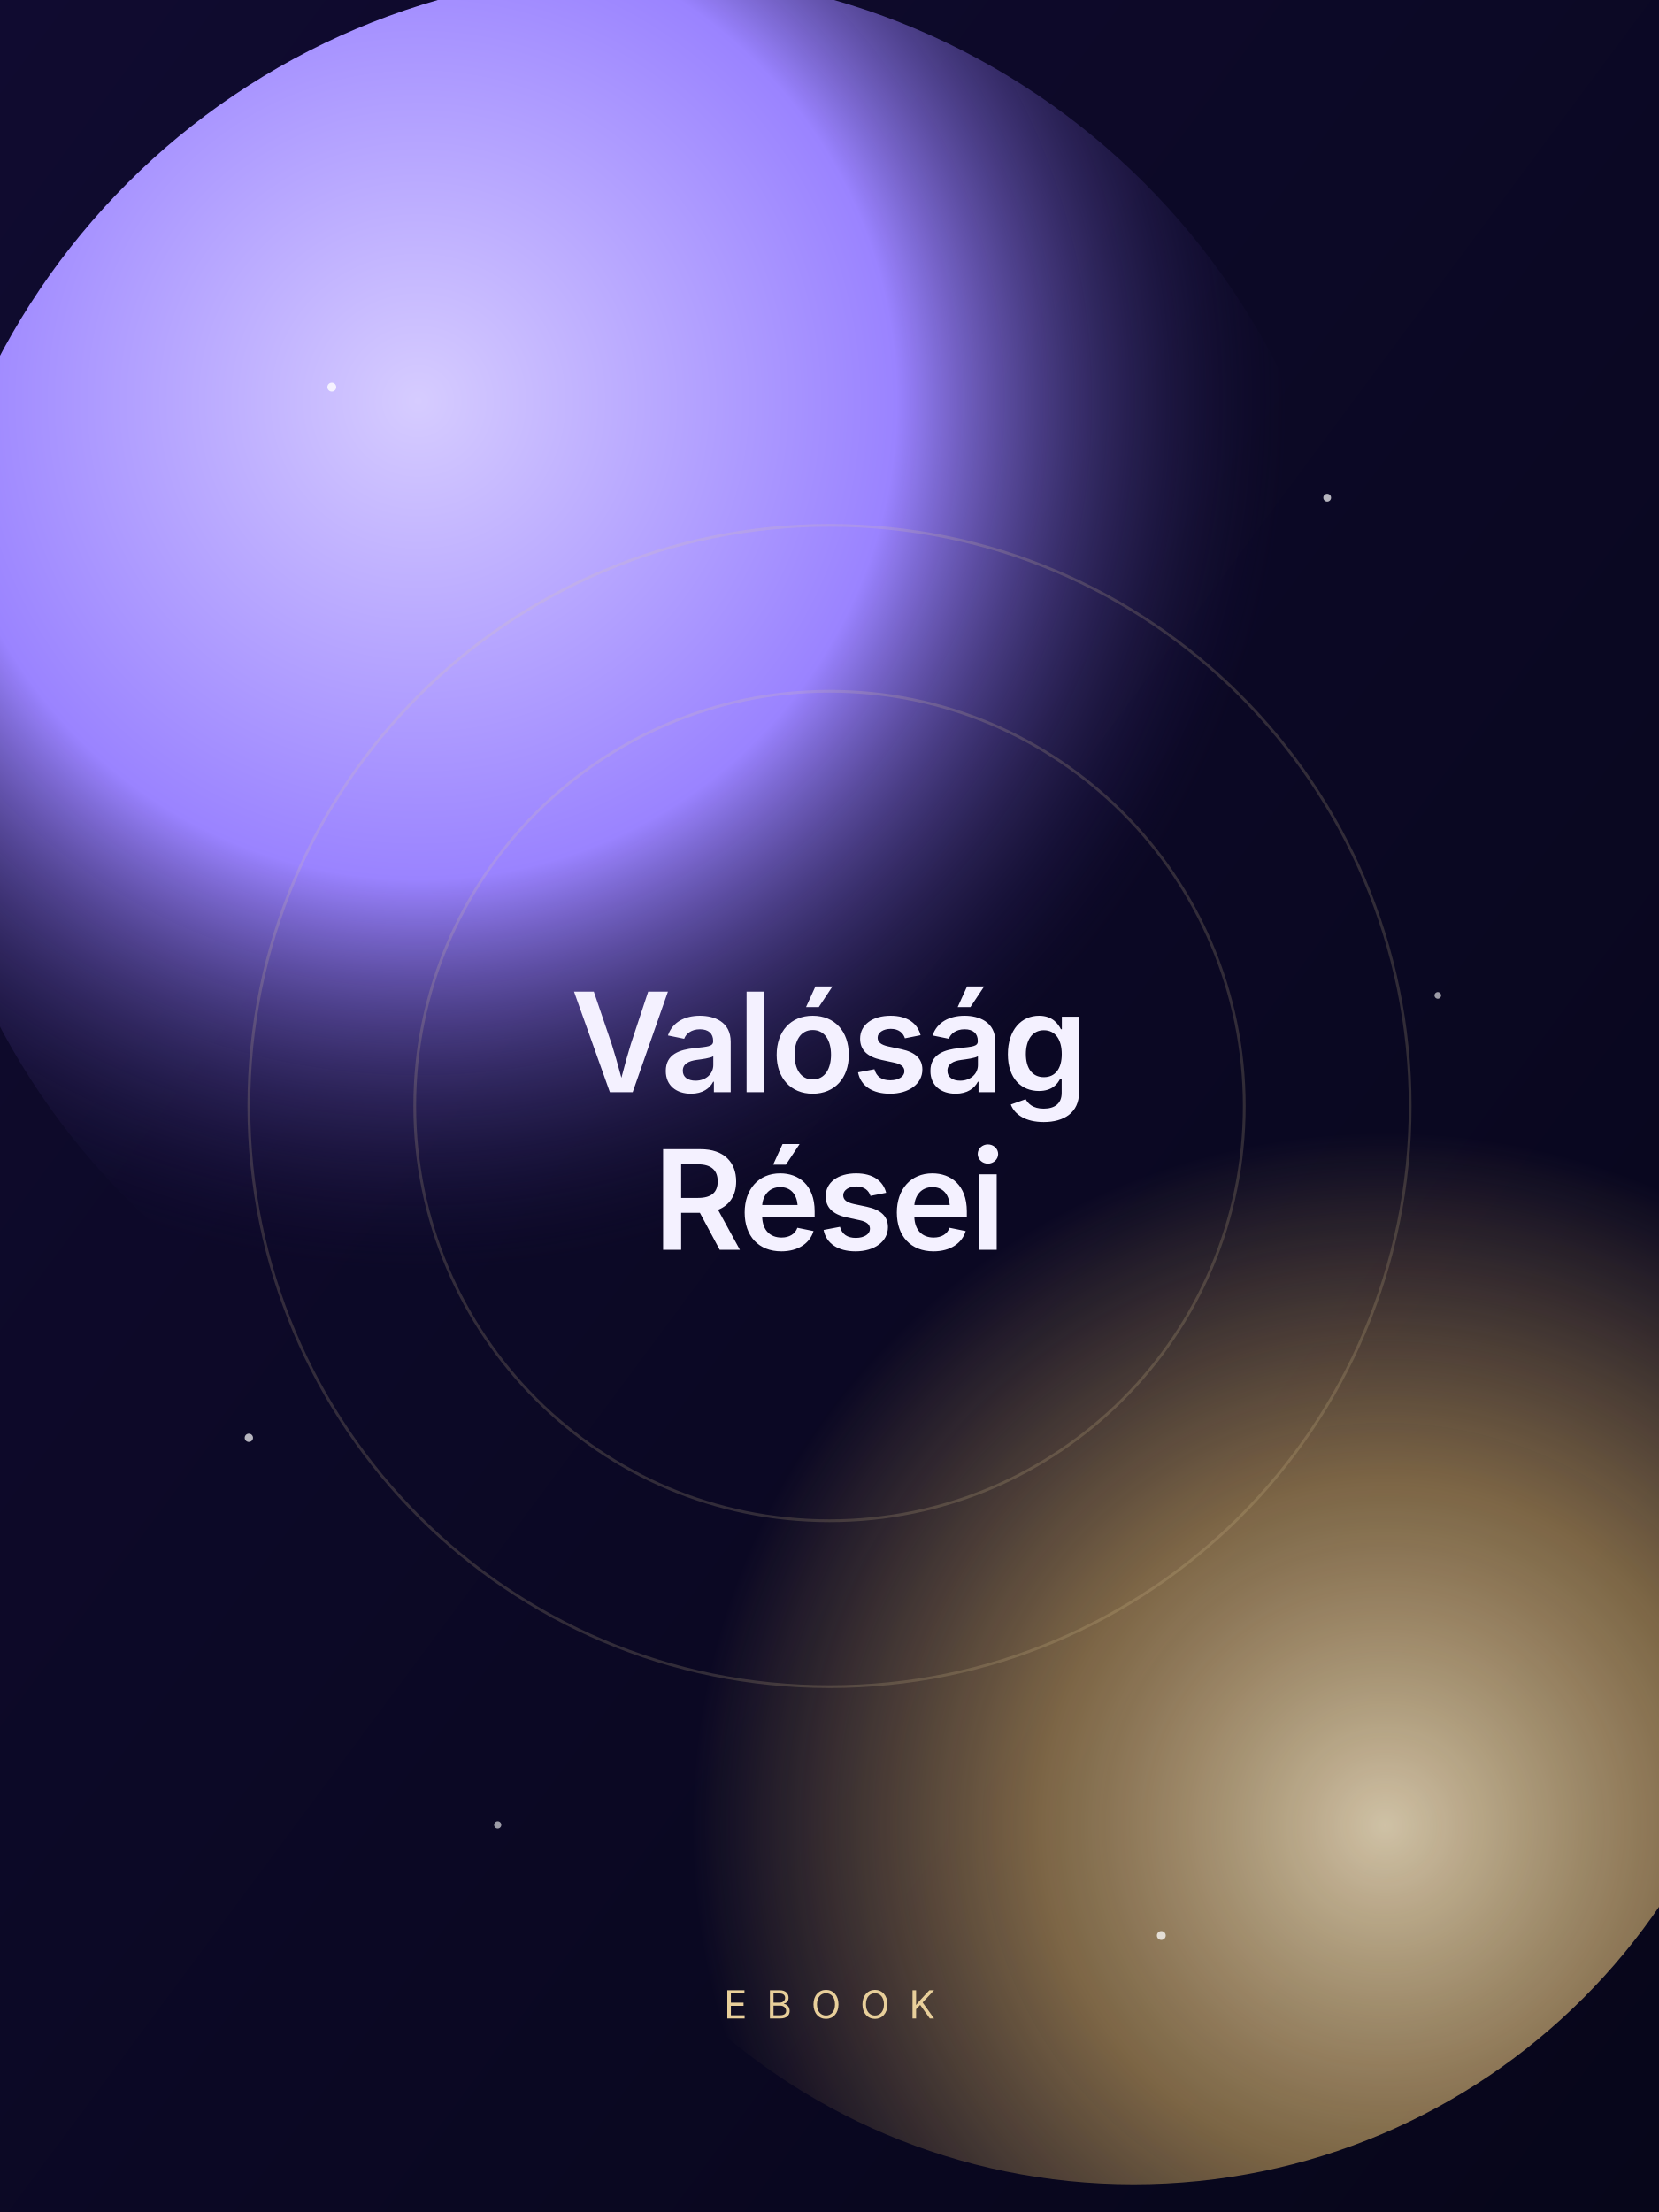
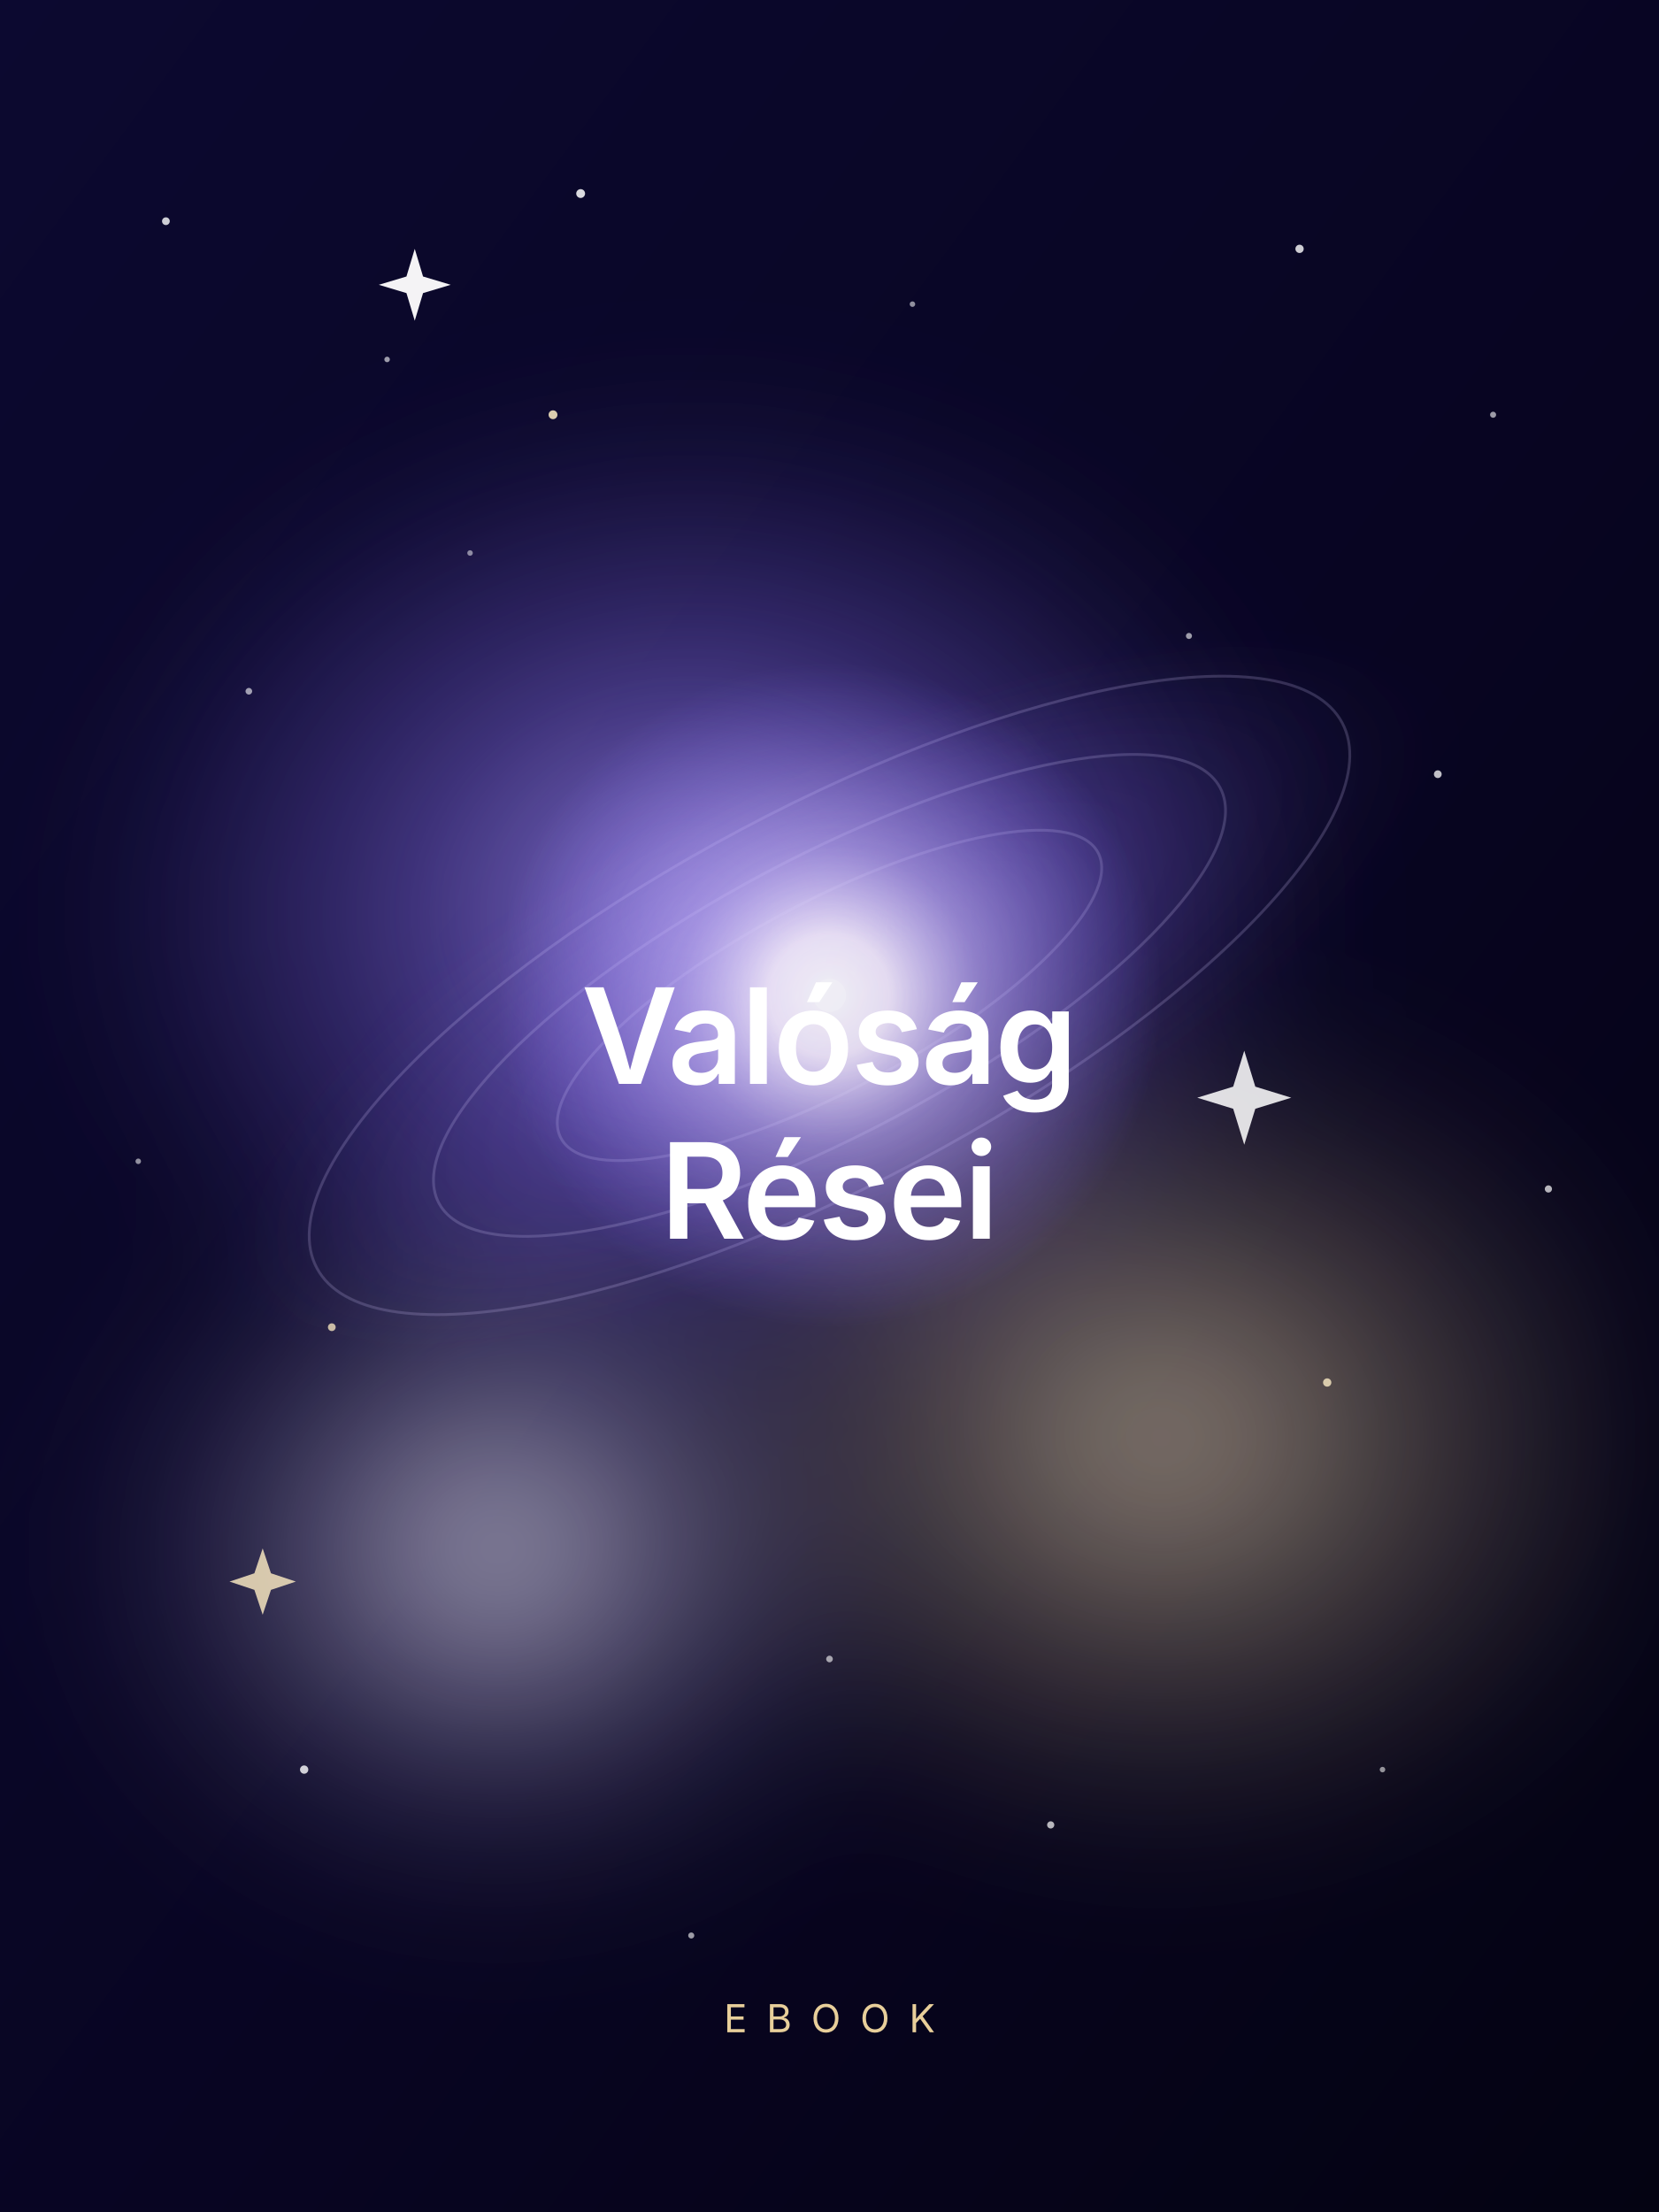
- <svg xmlns="http://www.w3.org/2000/svg" viewBox="0 0 600 800" role="img" aria-label="Valóság Rései — absztrakt borító">
+ <svg xmlns="http://www.w3.org/2000/svg" viewBox="0 0 600 800" role="img" aria-label="Valóság Rései — univerzum">
  <defs>
-     <radialGradient id="orb1" cx="35%" cy="30%" r="60%">
-       <stop offset="0" stop-color="#d6ccff" />
-       <stop offset="55%" stop-color="#9a83ff" />
-       <stop offset="100%" stop-color="#1a1140" stop-opacity="0" />
+     <linearGradient id="space" x1="0" y1="0" x2="1" y2="1">
+       <stop offset="0" stop-color="#0c0930" />
+       <stop offset="55%" stop-color="#080522" />
+       <stop offset="100%" stop-color="#040312" />
+     </linearGradient>
+     <radialGradient id="nebPurple" cx="50%" cy="50%" r="50%">
+       <stop offset="0" stop-color="#b7a6ff" stop-opacity="0.85" />
+       <stop offset="45%" stop-color="#8f74ff" stop-opacity="0.40" />
+       <stop offset="100%" stop-color="#8f74ff" stop-opacity="0" />
    </radialGradient>
-     <radialGradient id="orb2" cx="70%" cy="72%" r="55%">
-       <stop offset="0" stop-color="#f2e2bd" />
-       <stop offset="50%" stop-color="#c9a45f" stop-opacity="0.7" />
-       <stop offset="100%" stop-color="#c9a45f" stop-opacity="0" />
+     <radialGradient id="nebCream" cx="50%" cy="50%" r="50%">
+       <stop offset="0" stop-color="#f5f1ff" stop-opacity="0.7" />
+       <stop offset="60%" stop-color="#d6ccff" stop-opacity="0.18" />
+       <stop offset="100%" stop-color="#d6ccff" stop-opacity="0" />
    </radialGradient>
-     <linearGradient id="bg" x1="0" y1="0" x2="1" y2="1">
-       <stop offset="0" stop-color="#100b30" />
-       <stop offset="1" stop-color="#07061a" />
-     </linearGradient>
+     <radialGradient id="nebGold" cx="50%" cy="50%" r="50%">
+       <stop offset="0" stop-color="#f2e2bd" stop-opacity="0.6" />
+       <stop offset="55%" stop-color="#e8cf9a" stop-opacity="0.22" />
+       <stop offset="100%" stop-color="#e8cf9a" stop-opacity="0" />
+     </radialGradient>
+     <radialGradient id="core" cx="50%" cy="50%" r="50%">
+       <stop offset="0" stop-color="#ffffff" />
+       <stop offset="18%" stop-color="#fbf3ff" stop-opacity="0.95" />
+       <stop offset="45%" stop-color="#cdbcff" stop-opacity="0.55" />
+       <stop offset="100%" stop-color="#8f74ff" stop-opacity="0" />
+     </radialGradient>
+     <filter id="soft" x="-50%" y="-50%" width="200%" height="200%">
+       <feGaussianBlur stdDeviation="14" />
+     </filter>
+     <filter id="softer" x="-60%" y="-60%" width="220%" height="220%">
+       <feGaussianBlur stdDeviation="28" />
+     </filter>
  </defs>
-   <rect width="600" height="800" fill="url(#bg)" />
-   <circle cx="230" cy="250" r="260" fill="url(#orb1)" />
-   <circle cx="410" cy="560" r="230" fill="url(#orb2)" opacity="0.85" />
-   <g fill="none" stroke="#e8cf9a" stroke-opacity="0.18">
-     <circle cx="300" cy="400" r="150" />
-     <circle cx="300" cy="400" r="210" />
+   <rect width="600" height="800" fill="url(#space)" />
+   <g filter="url(#softer)">
+     <ellipse cx="250" cy="330" rx="220" ry="180" fill="url(#nebPurple)" />
+     <ellipse cx="420" cy="520" rx="180" ry="150" fill="url(#nebGold)" />
+     <ellipse cx="180" cy="560" rx="150" ry="130" fill="url(#nebCream)" />
+   </g>
+   <g transform="translate(300 360) rotate(-28)" opacity="0.9">
+     <g filter="url(#soft)">
+       <ellipse cx="0" cy="0" rx="230" ry="78" fill="url(#nebPurple)" opacity="0.5" />
+     </g>
+     <g fill="none" stroke="#d6ccff" stroke-opacity="0.22">
+       <ellipse cx="0" cy="0" rx="210" ry="68" />
+       <ellipse cx="0" cy="0" rx="160" ry="50" />
+       <ellipse cx="0" cy="0" rx="110" ry="34" />
+     </g>
+     <circle cx="0" cy="0" r="120" fill="url(#core)" />
+     <circle cx="0" cy="0" r="6" fill="#ffffff" />
  </g>
  <g fill="#ffffff">
-     <circle cx="120" cy="140" r="1.6" opacity="0.8" />
-     <circle cx="480" cy="180" r="1.4" opacity="0.7" />
-     <circle cx="520" cy="360" r="1.2" opacity="0.6" />
-     <circle cx="90" cy="520" r="1.5" opacity="0.7" />
-     <circle cx="180" cy="660" r="1.3" opacity="0.6" />
-     <circle cx="420" cy="700" r="1.6" opacity="0.75" />
+     <circle cx="60" cy="80" r="1.4" opacity="0.8" />
+     <circle cx="140" cy="130" r="1" opacity="0.6" />
+     <circle cx="210" cy="70" r="1.6" opacity="0.85" />
+     <circle cx="330" cy="110" r="1" opacity="0.55" />
+     <circle cx="470" cy="90" r="1.5" opacity="0.8" />
+     <circle cx="540" cy="150" r="1.1" opacity="0.6" />
+     <circle cx="90" cy="250" r="1.2" opacity="0.6" />
+     <circle cx="520" cy="280" r="1.4" opacity="0.75" />
+     <circle cx="50" cy="420" r="1" opacity="0.55" />
+     <circle cx="560" cy="430" r="1.3" opacity="0.7" />
+     <circle cx="110" cy="640" r="1.5" opacity="0.8" />
+     <circle cx="250" cy="700" r="1.1" opacity="0.6" />
+     <circle cx="380" cy="660" r="1.3" opacity="0.7" />
+     <circle cx="500" cy="640" r="1" opacity="0.55" />
+     <circle cx="300" cy="600" r="1.2" opacity="0.6" />
+     <circle cx="170" cy="200" r="1" opacity="0.5" />
+     <circle cx="430" cy="230" r="1.1" opacity="0.6" />
  </g>
-   <text x="300" y="395" text-anchor="middle" fill="#f4f1ff" font-family="'Sora', 'Inter', sans-serif" font-size="50" font-weight="600" letter-spacing="-1">Valóság</text>
-   <text x="300" y="452" text-anchor="middle" fill="#f4f1ff" font-family="'Sora', 'Inter', sans-serif" font-size="50" font-weight="600" letter-spacing="-1">Rései</text>
-   <text x="300" y="730" text-anchor="middle" fill="#e8cf9a" font-family="'Inter', sans-serif" font-size="14" letter-spacing="7">EBOOK</text>
+   <g fill="#f2e2bd">
+     <circle cx="200" cy="150" r="1.6" opacity="0.9" />
+     <circle cx="480" cy="500" r="1.5" opacity="0.85" />
+     <circle cx="120" cy="480" r="1.4" opacity="0.8" />
+   </g>
+   <g fill="#ffffff" opacity="0.95">
+     <path d="M150 90 L153 100 L163 103 L153 106 L150 116 L147 106 L137 103 L147 100 Z" />
+     <path d="M450 380 L454 393 L467 397 L454 401 L450 414 L446 401 L433 397 L446 393 Z" opacity="0.9" />
+     <path d="M95 560 L98 569 L107 572 L98 575 L95 584 L92 575 L83 572 L92 569 Z" fill="#f2e2bd" opacity="0.9" />
+   </g>
+   <text x="300" y="392" text-anchor="middle" fill="#ffffff" font-family="'Sora', 'Inter', sans-serif" font-size="48" font-weight="600" letter-spacing="-1" style="paint-order:stroke">Valóság</text>
+   <text x="300" y="448" text-anchor="middle" fill="#ffffff" font-family="'Sora', 'Inter', sans-serif" font-size="48" font-weight="600" letter-spacing="-1">Rései</text>
+   <text x="300" y="735" text-anchor="middle" fill="#e8cf9a" font-family="'Inter', sans-serif" font-size="14" letter-spacing="7">EBOOK</text>
</svg>
